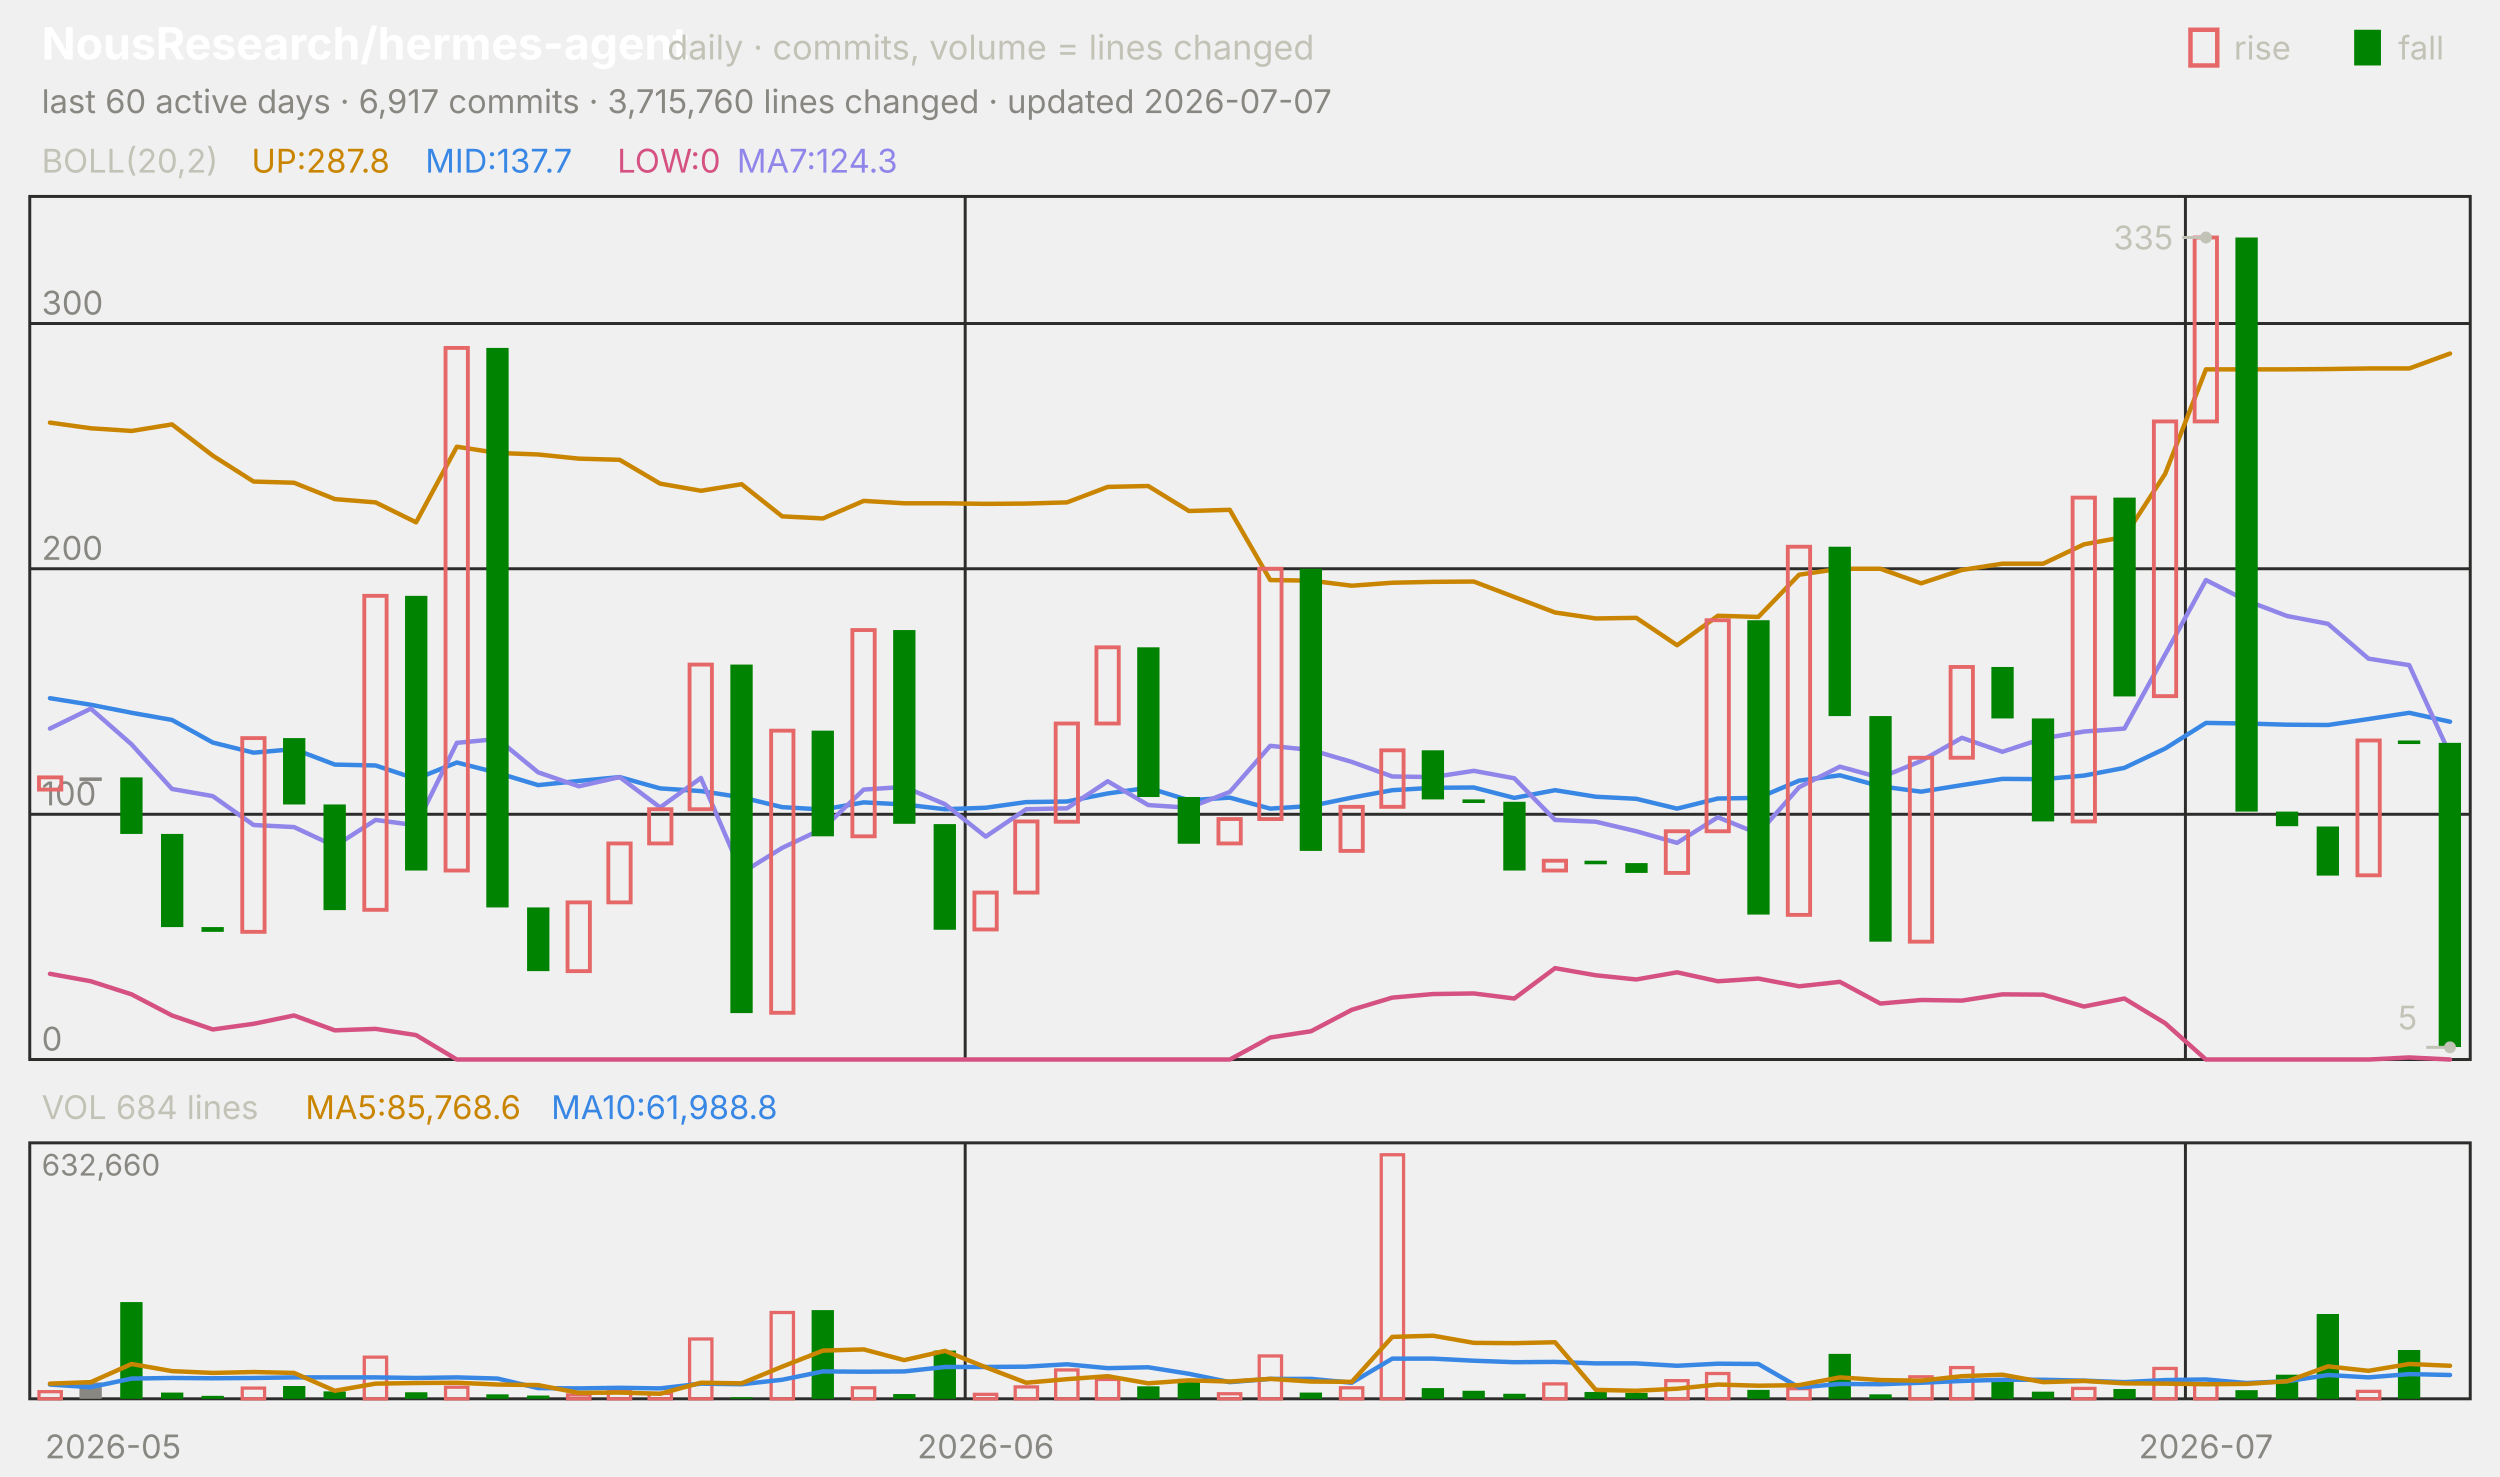
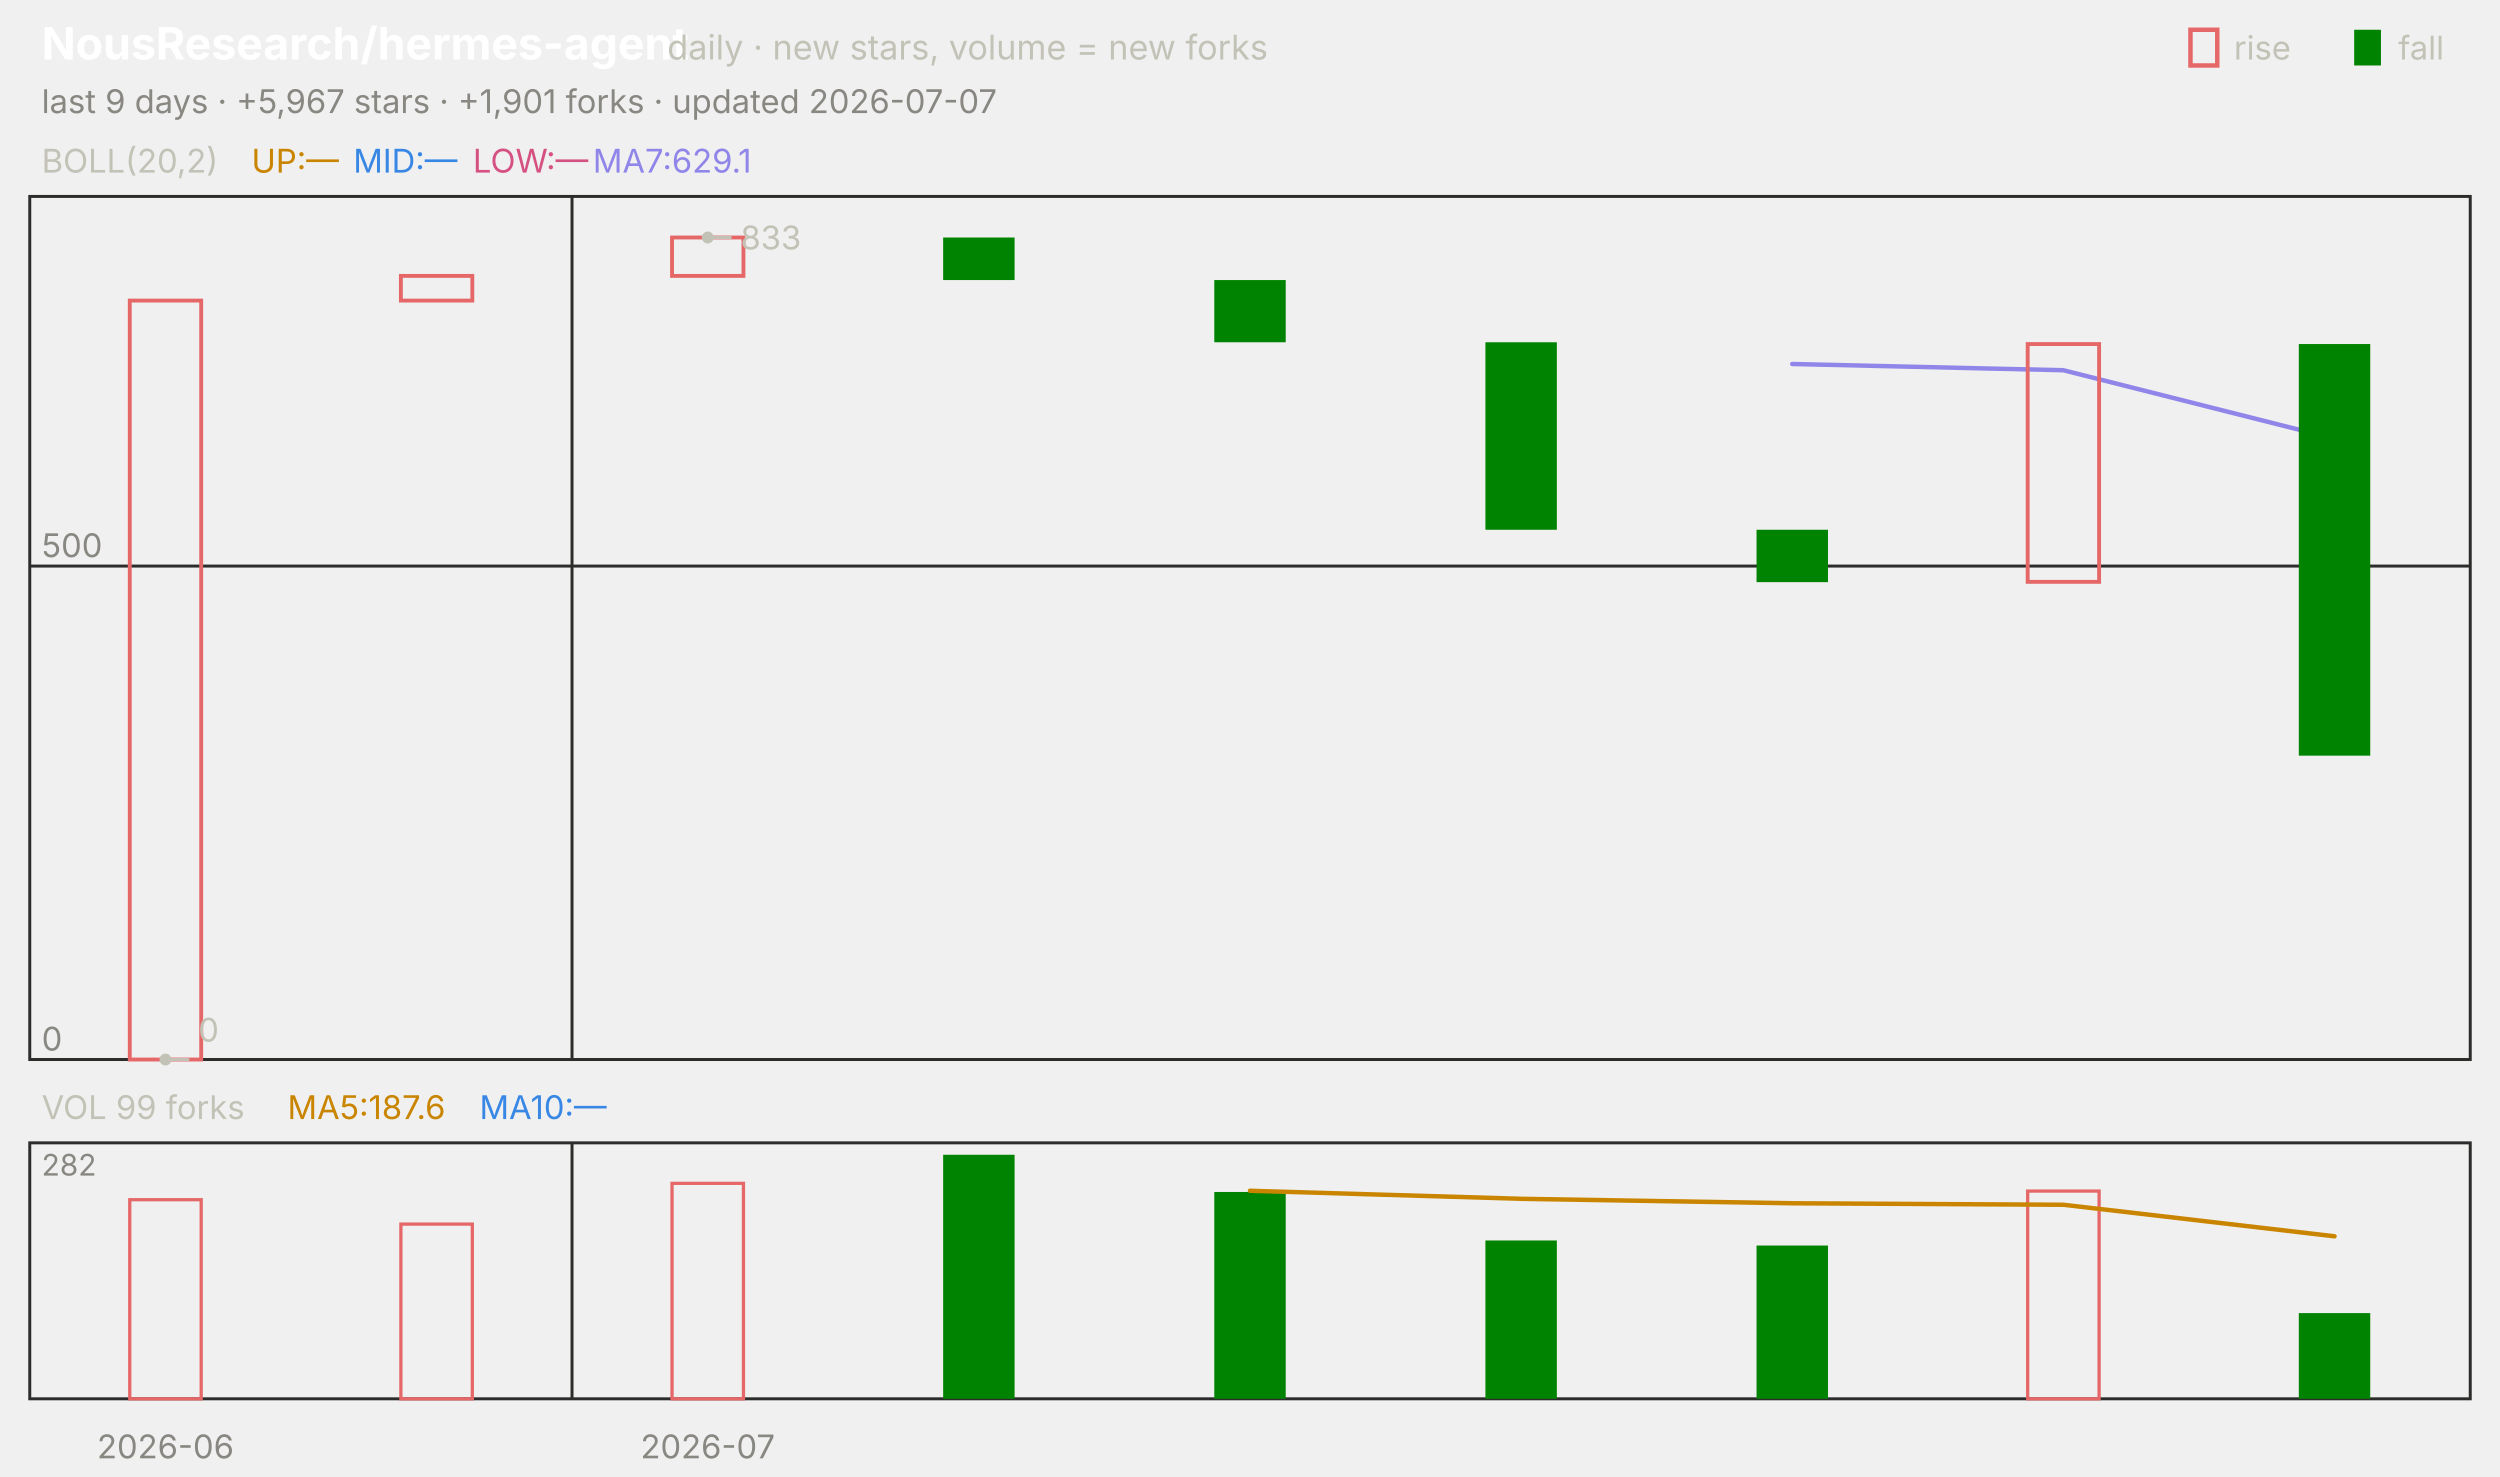
<svg xmlns="http://www.w3.org/2000/svg" viewBox="0 0 840 496" width="840" height="496" font-family="-apple-system,'Segoe UI',system-ui,sans-serif" role="img" aria-label="NousResearch/hermes-agent candlestick chart">
  <text x="14.0" y="20.0" font-size="15" fill="#ffffff" font-weight="650">NousResearch/hermes-agent</text>
-   <text x="224.2" y="20.0" font-size="11.5" fill="#c3c2b7">daily · commits, volume = lines changed</text>
+   <text x="224.2" y="20.0" font-size="11.5" fill="#c3c2b7">daily · new stars, volume = new forks</text>
  <text x="805.8" y="20.0" font-size="11.0" fill="#c3c2b7">fall</text>
  <rect x="791" y="10" width="9" height="12" fill="#008300" />
  <text x="750.6" y="20.0" font-size="11.0" fill="#c3c2b7">rise</text>
  <rect x="736" y="10" width="9" height="12" fill="none" stroke="#e66767" stroke-width="1.5" />
-   <text x="14.0" y="38.0" font-size="11.0" fill="#898781">last 60 active days · 6,917 commits · 3,715,760 lines changed · updated 2026-07-07</text>
+   <text x="14.0" y="38.0" font-size="11.0" fill="#898781">last 9 days · +5,967 stars · +1,901 forks · updated 2026-07-07</text>
  <rect x="10" y="66" width="820" height="290" fill="none" stroke="#2c2c2a" />
  <rect x="10" y="384" width="820" height="86" fill="none" stroke="#2c2c2a" />
-   <text x="38.0" y="490.0" font-size="11.0" fill="#898781" text-anchor="middle">2026-05</text>
-   <line x1="324.3" y1="66.0" x2="324.3" y2="356.0" stroke="#2c2c2a" stroke-width="1.0" />
-   <line x1="324.3" y1="384.0" x2="324.3" y2="470.0" stroke="#2c2c2a" stroke-width="1.0" />
-   <text x="331.2" y="490.0" font-size="11.0" fill="#898781" text-anchor="middle">2026-06</text>
-   <line x1="734.3" y1="66.0" x2="734.3" y2="356.0" stroke="#2c2c2a" stroke-width="1.0" />
-   <line x1="734.3" y1="384.0" x2="734.3" y2="470.0" stroke="#2c2c2a" stroke-width="1.0" />
-   <text x="741.2" y="490.0" font-size="11.0" fill="#898781" text-anchor="middle">2026-07</text>
+   <text x="55.6" y="490.0" font-size="11.0" fill="#898781" text-anchor="middle">2026-06</text>
+   <line x1="192.2" y1="66.0" x2="192.2" y2="356.0" stroke="#2c2c2a" stroke-width="1.0" />
+   <line x1="192.2" y1="384.0" x2="192.2" y2="470.0" stroke="#2c2c2a" stroke-width="1.0" />
+   <text x="237.8" y="490.0" font-size="11.0" fill="#898781" text-anchor="middle">2026-07</text>
  <text x="14.0" y="58.0" font-size="11.0" fill="#c3c2b7">BOLL(20,2)</text>
-   <text x="84.5" y="58.0" font-size="11.0" fill="#c98500">UP:287.8</text>
-   <text x="142.9" y="58.0" font-size="11.0" fill="#3987e5">MID:137.7</text>
-   <text x="207.4" y="58.0" font-size="11.0" fill="#d55181">LOW:0</text>
-   <text x="247.6" y="58.0" font-size="11.0" fill="#9085e9">MA7:124.3</text>
+   <text x="84.5" y="58.0" font-size="11.0" fill="#c98500">UP:—</text>
+   <text x="118.7" y="58.0" font-size="11.0" fill="#3987e5">MID:—</text>
+   <text x="158.9" y="58.0" font-size="11.0" fill="#d55181">LOW:—</text>
+   <text x="199.2" y="58.0" font-size="11.0" fill="#9085e9">MA7:629.1</text>
  <line x1="10.0" y1="356.0" x2="830.0" y2="356.0" stroke="#2c2c2a" stroke-width="1.0" />
  <text x="14.0" y="353.0" font-size="11.0" fill="#898781">0</text>
-   <line x1="10.0" y1="273.6" x2="830.0" y2="273.6" stroke="#2c2c2a" stroke-width="1.0" />
-   <text x="14.0" y="270.6" font-size="11.0" fill="#898781">100</text>
-   <line x1="10.0" y1="191.1" x2="830.0" y2="191.1" stroke="#2c2c2a" stroke-width="1.0" />
-   <text x="14.0" y="188.1" font-size="11.0" fill="#898781">200</text>
-   <line x1="10.0" y1="108.7" x2="830.0" y2="108.7" stroke="#2c2c2a" stroke-width="1.0" />
-   <text x="14.0" y="105.7" font-size="11.0" fill="#898781">300</text>
-   <polyline points="16.8,142.0 30.5,143.9 44.2,144.8 57.8,142.6 71.5,153.1 85.2,161.8 98.8,162.2 112.5,167.7 126.2,168.8 139.8,175.5 153.5,150.1 167.2,152.2 180.8,152.7 194.5,154.1 208.2,154.5 221.8,162.5 235.5,164.9 249.2,162.7 262.8,173.5 276.5,174.2 290.2,168.3 303.8,169.1 317.5,169.1 331.2,169.3 344.8,169.2 358.5,168.8 372.2,163.6 385.8,163.3 399.5,171.7 413.2,171.3 426.8,194.9 440.5,195.1 454.2,196.8 467.8,195.8 481.5,195.5 495.2,195.4 508.8,200.6 522.5,205.8 536.2,207.8 549.8,207.6 563.5,216.8 577.2,206.9 590.8,207.3 604.5,193.1 618.2,191.1 631.8,191.1 645.5,196.0 659.2,191.5 672.8,189.4 686.5,189.4 700.2,182.9 713.8,180.4 727.5,159.2 741.2,124.1 754.8,124.1 768.5,124.1 782.2,124.0 795.8,123.8 809.5,123.8 823.2,118.8" fill="none" stroke="#c98500" stroke-width="1.5" stroke-linejoin="round" stroke-linecap="round" />
-   <polyline points="16.8,234.6 30.5,236.8 44.2,239.5 57.8,241.9 71.5,249.5 85.2,252.9 98.8,251.7 112.5,256.9 126.2,257.2 139.8,261.7 153.5,256.2 167.2,259.7 180.8,263.8 194.5,262.4 208.2,261.1 221.8,264.9 235.5,265.8 249.2,267.9 262.8,271.2 276.5,272.0 290.2,269.6 303.8,270.3 317.5,271.9 331.2,271.4 344.8,269.5 358.5,269.3 372.2,266.6 385.8,264.7 399.5,268.9 413.2,268.0 426.8,271.7 440.5,270.8 454.2,268.0 467.8,265.5 481.5,264.7 495.2,264.6 508.8,268.1 522.5,265.5 536.2,267.7 549.8,268.4 563.5,271.7 577.2,268.3 590.8,268.1 604.5,262.3 618.2,260.5 631.8,264.2 645.5,266.0 659.2,263.8 672.8,261.7 686.5,261.8 700.2,260.6 713.8,258.0 727.5,251.5 741.2,242.9 754.8,243.1 768.5,243.5 782.2,243.6 795.8,241.6 809.5,239.5 823.2,242.5" fill="none" stroke="#3987e5" stroke-width="1.5" stroke-linejoin="round" stroke-linecap="round" />
-   <polyline points="16.8,327.2 30.5,329.7 44.2,334.1 57.8,341.2 71.5,345.9 85.2,344.0 98.8,341.2 112.5,346.2 126.2,345.7 139.8,347.8 153.5,356.0 167.2,356.0 180.8,356.0 194.5,356.0 208.2,356.0 221.8,356.0 235.5,356.0 249.2,356.0 262.8,356.0 276.5,356.0 290.2,356.0 303.8,356.0 317.5,356.0 331.2,356.0 344.8,356.0 358.5,356.0 372.2,356.0 385.8,356.0 399.5,356.0 413.2,356.0 426.8,348.6 440.5,346.5 454.2,339.3 467.8,335.2 481.5,334.0 495.2,333.8 508.8,335.5 522.5,325.3 536.2,327.7 549.8,329.1 563.5,326.7 577.2,329.7 590.8,328.8 604.5,331.4 618.2,329.9 631.8,337.2 645.5,336.0 659.2,336.2 672.8,334.1 686.5,334.2 700.2,338.2 713.8,335.5 727.5,343.8 741.2,356.0 754.8,356.0 768.5,356.0 782.2,356.0 795.8,356.0 809.5,355.3 823.2,356.0" fill="none" stroke="#d55181" stroke-width="1.5" stroke-linejoin="round" stroke-linecap="round" />
-   <polyline points="16.8,244.8 30.5,238.1 44.2,250.1 57.8,265.1 71.5,267.5 85.2,277.2 98.8,277.9 112.5,284.3 126.2,275.5 139.8,277.3 153.5,249.6 167.2,248.3 180.8,259.5 194.5,264.2 208.2,261.1 221.8,271.3 235.5,261.4 249.2,293.3 262.8,284.9 276.5,278.4 290.2,265.3 303.8,264.4 317.5,270.2 331.2,281.1 344.8,271.9 358.5,271.6 372.2,262.5 385.8,270.5 399.5,271.4 413.2,266.1 426.8,250.6 440.5,252.0 454.2,256.0 467.8,260.9 481.5,261.1 495.2,259.0 508.8,261.5 522.5,275.5 536.2,276.1 549.8,279.3 563.5,283.2 577.2,274.6 590.8,280.1 604.5,264.5 618.2,257.6 631.8,261.3 645.5,255.7 659.2,247.9 672.8,252.6 686.5,248.1 700.2,245.8 713.8,244.8 727.5,219.9 741.2,194.9 754.8,201.8 768.5,207.0 782.2,209.6 795.8,221.3 809.5,223.5 823.2,253.5" fill="none" stroke="#9085e9" stroke-width="1.5" stroke-linejoin="round" stroke-linecap="round" />
-   <rect x="13.1" y="261.2" width="7.5" height="4.1" fill="none" stroke="#e66767" stroke-width="1.3" />
-   <rect x="26.7" y="261.2" width="7.5" height="1.2" fill="#898781" />
-   <rect x="40.4" y="261.2" width="7.5" height="19.0" fill="#008300" />
-   <rect x="54.1" y="280.2" width="7.5" height="31.3" fill="#008300" />
-   <rect x="67.7" y="311.5" width="7.5" height="1.6" fill="#008300" />
-   <rect x="81.4" y="248.0" width="7.5" height="65.1" fill="none" stroke="#e66767" stroke-width="1.3" />
-   <rect x="95.1" y="248.0" width="7.5" height="22.3" fill="#008300" />
-   <rect x="108.7" y="270.3" width="7.5" height="35.5" fill="#008300" />
-   <rect x="122.4" y="200.2" width="7.5" height="105.5" fill="none" stroke="#e66767" stroke-width="1.3" />
-   <rect x="136.1" y="200.2" width="7.5" height="92.3" fill="#008300" />
-   <rect x="149.7" y="116.9" width="7.5" height="175.6" fill="none" stroke="#e66767" stroke-width="1.3" />
-   <rect x="163.4" y="116.9" width="7.5" height="188.0" fill="#008300" />
-   <rect x="177.1" y="304.9" width="7.5" height="21.4" fill="#008300" />
-   <rect x="190.7" y="303.2" width="7.5" height="23.1" fill="none" stroke="#e66767" stroke-width="1.3" />
-   <rect x="204.4" y="283.4" width="7.5" height="19.8" fill="none" stroke="#e66767" stroke-width="1.3" />
-   <rect x="218.1" y="271.9" width="7.5" height="11.5" fill="none" stroke="#e66767" stroke-width="1.3" />
-   <rect x="231.7" y="223.3" width="7.5" height="48.6" fill="none" stroke="#e66767" stroke-width="1.3" />
-   <rect x="245.4" y="223.3" width="7.5" height="117.1" fill="#008300" />
-   <rect x="259.1" y="245.5" width="7.5" height="94.8" fill="none" stroke="#e66767" stroke-width="1.3" />
-   <rect x="272.7" y="245.5" width="7.5" height="35.5" fill="#008300" />
-   <rect x="286.4" y="211.7" width="7.5" height="69.3" fill="none" stroke="#e66767" stroke-width="1.3" />
-   <rect x="300.1" y="211.7" width="7.5" height="65.1" fill="#008300" />
-   <rect x="313.7" y="276.9" width="7.5" height="35.5" fill="#008300" />
-   <rect x="327.4" y="299.9" width="7.5" height="12.4" fill="none" stroke="#e66767" stroke-width="1.3" />
-   <rect x="341.1" y="276.0" width="7.5" height="23.9" fill="none" stroke="#e66767" stroke-width="1.3" />
-   <rect x="354.7" y="243.1" width="7.5" height="33.0" fill="none" stroke="#e66767" stroke-width="1.3" />
-   <rect x="368.4" y="217.5" width="7.5" height="25.6" fill="none" stroke="#e66767" stroke-width="1.3" />
-   <rect x="382.1" y="217.5" width="7.5" height="50.3" fill="#008300" />
-   <rect x="395.7" y="267.8" width="7.5" height="15.7" fill="#008300" />
-   <rect x="409.4" y="275.2" width="7.5" height="8.2" fill="none" stroke="#e66767" stroke-width="1.3" />
-   <rect x="423.1" y="191.1" width="7.5" height="84.1" fill="none" stroke="#e66767" stroke-width="1.3" />
-   <rect x="436.7" y="191.1" width="7.5" height="94.8" fill="#008300" />
-   <rect x="450.4" y="271.1" width="7.5" height="14.8" fill="none" stroke="#e66767" stroke-width="1.3" />
-   <rect x="464.1" y="252.1" width="7.5" height="19.0" fill="none" stroke="#e66767" stroke-width="1.3" />
-   <rect x="477.7" y="252.1" width="7.5" height="16.5" fill="#008300" />
-   <rect x="491.4" y="268.6" width="7.5" height="1.2" fill="#008300" />
-   <rect x="505.1" y="269.4" width="7.5" height="23.1" fill="#008300" />
-   <rect x="518.7" y="289.2" width="7.5" height="3.3" fill="none" stroke="#e66767" stroke-width="1.3" />
-   <rect x="532.4" y="289.2" width="7.5" height="1.2" fill="#008300" />
-   <rect x="546.1" y="290.0" width="7.5" height="3.3" fill="#008300" />
-   <rect x="559.7" y="279.3" width="7.5" height="14.0" fill="none" stroke="#e66767" stroke-width="1.3" />
-   <rect x="573.4" y="208.4" width="7.5" height="70.9" fill="none" stroke="#e66767" stroke-width="1.3" />
-   <rect x="587.1" y="208.4" width="7.5" height="98.9" fill="#008300" />
-   <rect x="600.7" y="183.7" width="7.5" height="123.7" fill="none" stroke="#e66767" stroke-width="1.3" />
-   <rect x="614.4" y="183.7" width="7.5" height="56.9" fill="#008300" />
-   <rect x="628.1" y="240.6" width="7.5" height="75.8" fill="#008300" />
-   <rect x="641.7" y="254.6" width="7.5" height="61.8" fill="none" stroke="#e66767" stroke-width="1.3" />
-   <rect x="655.4" y="224.1" width="7.5" height="30.5" fill="none" stroke="#e66767" stroke-width="1.3" />
-   <rect x="669.1" y="224.1" width="7.5" height="17.3" fill="#008300" />
-   <rect x="682.7" y="241.4" width="7.5" height="34.6" fill="#008300" />
-   <rect x="696.4" y="167.2" width="7.5" height="108.8" fill="none" stroke="#e66767" stroke-width="1.3" />
-   <rect x="710.1" y="167.2" width="7.5" height="66.8" fill="#008300" />
-   <rect x="723.7" y="141.6" width="7.5" height="92.3" fill="none" stroke="#e66767" stroke-width="1.3" />
-   <rect x="737.4" y="79.8" width="7.5" height="61.8" fill="none" stroke="#e66767" stroke-width="1.3" />
-   <rect x="751.1" y="79.8" width="7.5" height="192.9" fill="#008300" />
-   <rect x="764.7" y="272.7" width="7.5" height="4.9" fill="#008300" />
-   <rect x="778.4" y="277.7" width="7.5" height="16.5" fill="#008300" />
-   <rect x="792.1" y="248.8" width="7.5" height="45.3" fill="none" stroke="#e66767" stroke-width="1.3" />
-   <rect x="805.7" y="248.8" width="7.5" height="1.2" fill="#008300" />
-   <rect x="819.4" y="249.6" width="7.5" height="102.2" fill="#008300" />
-   <circle cx="741.2" cy="79.8" r="2" fill="#c3c2b7" />
-   <line x1="741.2" y1="79.8" x2="733.2" y2="79.8" stroke="#c3c2b7" stroke-width="1.0" />
-   <text x="730.2" y="83.8" font-size="11.0" fill="#c3c2b7" text-anchor="end">335</text>
-   <circle cx="823.2" cy="351.9" r="2" fill="#c3c2b7" />
-   <line x1="823.2" y1="351.9" x2="815.2" y2="351.9" stroke="#c3c2b7" stroke-width="1.0" />
-   <text x="812.2" y="345.9" font-size="11.0" fill="#c3c2b7" text-anchor="end">5</text>
-   <text x="14.0" y="376.0" font-size="11.0" fill="#c3c2b7">VOL 684 lines</text>
-   <text x="102.6" y="376.0" font-size="11.0" fill="#c98500">MA5:85,768.6</text>
-   <text x="185.2" y="376.0" font-size="11.0" fill="#3987e5">MA10:61,988.8</text>
-   <text x="14.0" y="395.0" font-size="10" fill="#898781">632,660</text>
-   <rect x="13.1" y="467.6" width="7.5" height="2.4" fill="none" stroke="#e66767" stroke-width="1.1" />
-   <rect x="26.7" y="464.5" width="7.5" height="5.5" fill="#898781" />
-   <rect x="40.4" y="437.5" width="7.5" height="32.5" fill="#008300" />
-   <rect x="54.1" y="467.9" width="7.5" height="2.1" fill="#008300" />
-   <rect x="67.7" y="469.0" width="7.5" height="1.0" fill="#008300" />
-   <rect x="81.4" y="466.4" width="7.5" height="3.6" fill="none" stroke="#e66767" stroke-width="1.1" />
-   <rect x="95.1" y="465.7" width="7.5" height="4.3" fill="#008300" />
-   <rect x="108.7" y="467.5" width="7.5" height="2.5" fill="#008300" />
-   <rect x="122.4" y="456.0" width="7.5" height="14.0" fill="none" stroke="#e66767" stroke-width="1.1" />
-   <rect x="136.1" y="467.8" width="7.5" height="2.2" fill="#008300" />
-   <rect x="149.7" y="466.1" width="7.5" height="3.9" fill="none" stroke="#e66767" stroke-width="1.1" />
-   <rect x="163.4" y="468.5" width="7.5" height="1.5" fill="#008300" />
-   <rect x="177.1" y="468.9" width="7.5" height="1.1" fill="#008300" />
-   <rect x="190.7" y="468.7" width="7.5" height="1.3" fill="none" stroke="#e66767" stroke-width="1.1" />
-   <rect x="204.4" y="467.4" width="7.5" height="2.6" fill="none" stroke="#e66767" stroke-width="1.1" />
-   <rect x="218.1" y="468.2" width="7.5" height="1.8" fill="none" stroke="#e66767" stroke-width="1.1" />
-   <rect x="231.7" y="449.9" width="7.5" height="20.1" fill="none" stroke="#e66767" stroke-width="1.1" />
-   <rect x="245.4" y="469.5" width="7.5" height="0.5" fill="#008300" />
-   <rect x="259.1" y="441.0" width="7.5" height="29.0" fill="none" stroke="#e66767" stroke-width="1.1" />
-   <rect x="272.7" y="440.2" width="7.5" height="29.8" fill="#008300" />
-   <rect x="286.4" y="466.3" width="7.5" height="3.7" fill="none" stroke="#e66767" stroke-width="1.1" />
-   <rect x="300.1" y="468.4" width="7.5" height="1.6" fill="#008300" />
-   <rect x="313.7" y="453.8" width="7.5" height="16.2" fill="#008300" />
-   <rect x="327.4" y="468.5" width="7.5" height="1.5" fill="none" stroke="#e66767" stroke-width="1.1" />
-   <rect x="341.1" y="466.0" width="7.5" height="4.0" fill="none" stroke="#e66767" stroke-width="1.1" />
-   <rect x="354.7" y="460.3" width="7.5" height="9.7" fill="none" stroke="#e66767" stroke-width="1.1" />
-   <rect x="368.4" y="463.5" width="7.5" height="6.5" fill="none" stroke="#e66767" stroke-width="1.1" />
-   <rect x="382.1" y="465.8" width="7.5" height="4.2" fill="#008300" />
-   <rect x="395.7" y="463.3" width="7.5" height="6.7" fill="#008300" />
-   <rect x="409.4" y="468.3" width="7.5" height="1.7" fill="none" stroke="#e66767" stroke-width="1.1" />
-   <rect x="423.1" y="455.6" width="7.5" height="14.4" fill="none" stroke="#e66767" stroke-width="1.1" />
-   <rect x="436.7" y="467.9" width="7.5" height="2.1" fill="#008300" />
-   <rect x="450.4" y="466.3" width="7.5" height="3.7" fill="none" stroke="#e66767" stroke-width="1.1" />
-   <rect x="464.1" y="388.0" width="7.5" height="82.0" fill="none" stroke="#e66767" stroke-width="1.1" />
-   <rect x="477.7" y="466.4" width="7.5" height="3.6" fill="#008300" />
-   <rect x="491.4" y="467.3" width="7.5" height="2.7" fill="#008300" />
-   <rect x="505.1" y="468.3" width="7.5" height="1.7" fill="#008300" />
-   <rect x="518.7" y="465.0" width="7.5" height="5.0" fill="none" stroke="#e66767" stroke-width="1.1" />
-   <rect x="532.4" y="467.7" width="7.5" height="2.3" fill="#008300" />
-   <rect x="546.1" y="468.0" width="7.5" height="2.0" fill="#008300" />
-   <rect x="559.7" y="463.9" width="7.5" height="6.1" fill="none" stroke="#e66767" stroke-width="1.1" />
-   <rect x="573.4" y="461.5" width="7.5" height="8.5" fill="none" stroke="#e66767" stroke-width="1.1" />
-   <rect x="587.1" y="467.0" width="7.5" height="3.0" fill="#008300" />
-   <rect x="600.7" y="466.6" width="7.5" height="3.4" fill="none" stroke="#e66767" stroke-width="1.1" />
-   <rect x="614.4" y="454.9" width="7.5" height="15.1" fill="#008300" />
-   <rect x="628.1" y="468.5" width="7.5" height="1.5" fill="#008300" />
-   <rect x="641.7" y="462.6" width="7.5" height="7.4" fill="none" stroke="#e66767" stroke-width="1.1" />
-   <rect x="655.4" y="459.5" width="7.5" height="10.5" fill="none" stroke="#e66767" stroke-width="1.1" />
-   <rect x="669.1" y="463.8" width="7.5" height="6.2" fill="#008300" />
-   <rect x="682.7" y="467.6" width="7.5" height="2.4" fill="#008300" />
-   <rect x="696.4" y="466.5" width="7.5" height="3.5" fill="none" stroke="#e66767" stroke-width="1.1" />
-   <rect x="710.1" y="466.7" width="7.5" height="3.3" fill="#008300" />
-   <rect x="723.7" y="459.8" width="7.5" height="10.2" fill="none" stroke="#e66767" stroke-width="1.1" />
-   <rect x="737.4" y="465.0" width="7.5" height="5.0" fill="none" stroke="#e66767" stroke-width="1.1" />
-   <rect x="751.1" y="467.1" width="7.5" height="2.9" fill="#008300" />
-   <rect x="764.7" y="461.9" width="7.5" height="8.1" fill="#008300" />
-   <rect x="778.4" y="441.5" width="7.5" height="28.5" fill="#008300" />
-   <rect x="792.1" y="467.5" width="7.5" height="2.5" fill="none" stroke="#e66767" stroke-width="1.1" />
-   <rect x="805.7" y="453.6" width="7.5" height="16.4" fill="#008300" />
-   <polyline points="16.8,465.2 30.5,466.1 44.2,463.2 57.8,463.0 71.5,463.1 85.2,463.0 98.8,462.8 112.5,462.8 126.2,462.8 139.8,463.0 153.5,462.8 167.2,463.2 180.8,466.4 194.5,466.5 208.2,466.3 221.8,466.5 235.5,464.9 249.2,465.1 262.8,463.6 276.5,460.8 290.2,460.9 303.8,460.8 317.5,459.3 331.2,459.3 344.8,459.2 358.5,458.4 372.2,459.7 385.8,459.4 399.5,461.6 413.2,464.4 426.8,463.3 440.5,463.3 454.2,464.6 467.8,456.5 481.5,456.5 495.2,457.2 508.8,457.7 522.5,457.6 536.2,458.1 549.8,458.1 563.5,458.9 577.2,458.2 590.8,458.3 604.5,466.2 618.2,465.0 631.8,465.1 645.5,464.6 659.2,464.0 672.8,463.6 686.5,463.6 700.2,463.9 713.8,464.4 727.5,463.7 741.2,463.5 754.8,464.7 768.5,464.1 782.2,462.0 795.8,462.8 809.5,461.7 823.2,462.0" fill="none" stroke="#3987e5" stroke-width="1.5" stroke-linejoin="round" stroke-linecap="round" />
-   <polyline points="16.8,464.9 30.5,464.4 44.2,458.3 57.8,460.7 71.5,461.3 85.2,461.0 98.8,461.3 112.5,467.3 126.2,464.9 139.8,464.7 153.5,464.6 167.2,465.2 180.8,465.4 194.5,468.0 208.2,467.9 221.8,468.3 235.5,464.6 249.2,464.8 262.8,459.2 276.5,453.8 290.2,453.4 303.8,457.0 317.5,453.9 331.2,459.4 344.8,464.6 358.5,463.4 372.2,462.4 385.8,464.8 399.5,463.8 413.2,464.2 426.8,463.3 440.5,464.2 454.2,464.3 467.8,449.2 481.5,448.8 495.2,451.2 508.8,451.3 522.5,451.0 536.2,467.0 549.8,467.3 563.5,466.6 577.2,465.2 590.8,465.6 604.5,465.4 618.2,462.8 631.8,463.7 645.5,463.9 659.2,462.4 672.8,461.9 686.5,464.4 700.2,464.0 713.8,464.8 727.5,464.9 741.2,465.1 754.8,465.0 768.5,464.1 782.2,459.1 795.8,460.6 809.5,458.3 823.2,458.9" fill="none" stroke="#c98500" stroke-width="1.5" stroke-linejoin="round" stroke-linecap="round" />
+   <line x1="10.0" y1="190.2" x2="830.0" y2="190.2" stroke="#2c2c2a" stroke-width="1.0" />
+   <text x="14.0" y="187.2" font-size="11.0" fill="#898781">500</text>
+   <polyline points="602.2,122.3 693.3,124.4 784.4,147.4" fill="none" stroke="#9085e9" stroke-width="1.5" stroke-linejoin="round" stroke-linecap="round" />
+   <rect x="43.6" y="101.0" width="24.0" height="255.0" fill="none" stroke="#e66767" stroke-width="1.3" />
+   <rect x="134.7" y="92.7" width="24.0" height="8.3" fill="none" stroke="#e66767" stroke-width="1.3" />
+   <rect x="225.8" y="79.8" width="24.0" height="12.9" fill="none" stroke="#e66767" stroke-width="1.3" />
+   <rect x="316.9" y="79.8" width="24.0" height="14.3" fill="#008300" />
+   <rect x="408.0" y="94.1" width="24.0" height="20.9" fill="#008300" />
+   <rect x="499.1" y="115.0" width="24.0" height="63.0" fill="#008300" />
+   <rect x="590.2" y="178.0" width="24.0" height="17.6" fill="#008300" />
+   <rect x="681.3" y="115.6" width="24.0" height="79.9" fill="none" stroke="#e66767" stroke-width="1.3" />
+   <rect x="772.4" y="115.6" width="24.0" height="138.3" fill="#008300" />
+   <circle cx="237.8" cy="79.8" r="2" fill="#c3c2b7" />
+   <line x1="237.8" y1="79.8" x2="245.8" y2="79.8" stroke="#c3c2b7" stroke-width="1.0" />
+   <text x="248.8" y="83.8" font-size="11.0" fill="#c3c2b7">833</text>
+   <circle cx="55.6" cy="356.0" r="2" fill="#c3c2b7" />
+   <line x1="55.6" y1="356.0" x2="63.6" y2="356.0" stroke="#c3c2b7" stroke-width="1.0" />
+   <text x="66.6" y="350.0" font-size="11.0" fill="#c3c2b7">0</text>
+   <text x="14.0" y="376.0" font-size="11.0" fill="#c3c2b7">VOL 99 forks</text>
+   <text x="96.6" y="376.0" font-size="11.0" fill="#c98500">MA5:187.6</text>
+   <text x="161.1" y="376.0" font-size="11.0" fill="#3987e5">MA10:—</text>
+   <text x="14.0" y="395.0" font-size="10" fill="#898781">282</text>
+   <rect x="43.6" y="403.1" width="24.0" height="66.9" fill="none" stroke="#e66767" stroke-width="1.1" />
+   <rect x="134.7" y="411.3" width="24.0" height="58.7" fill="none" stroke="#e66767" stroke-width="1.1" />
+   <rect x="225.8" y="397.6" width="24.0" height="72.4" fill="none" stroke="#e66767" stroke-width="1.1" />
+   <rect x="316.9" y="388.0" width="24.0" height="82.0" fill="#008300" />
+   <rect x="408.0" y="400.5" width="24.0" height="69.5" fill="#008300" />
+   <rect x="499.1" y="416.8" width="24.0" height="53.2" fill="#008300" />
+   <rect x="590.2" y="418.5" width="24.0" height="51.5" fill="#008300" />
+   <rect x="681.3" y="400.2" width="24.0" height="69.8" fill="none" stroke="#e66767" stroke-width="1.1" />
+   <rect x="772.4" y="441.2" width="24.0" height="28.8" fill="#008300" />
+   <polyline points="420.0,400.1 511.1,402.8 602.2,404.3 693.3,404.8 784.4,415.4" fill="none" stroke="#c98500" stroke-width="1.5" stroke-linejoin="round" stroke-linecap="round" />
</svg>
